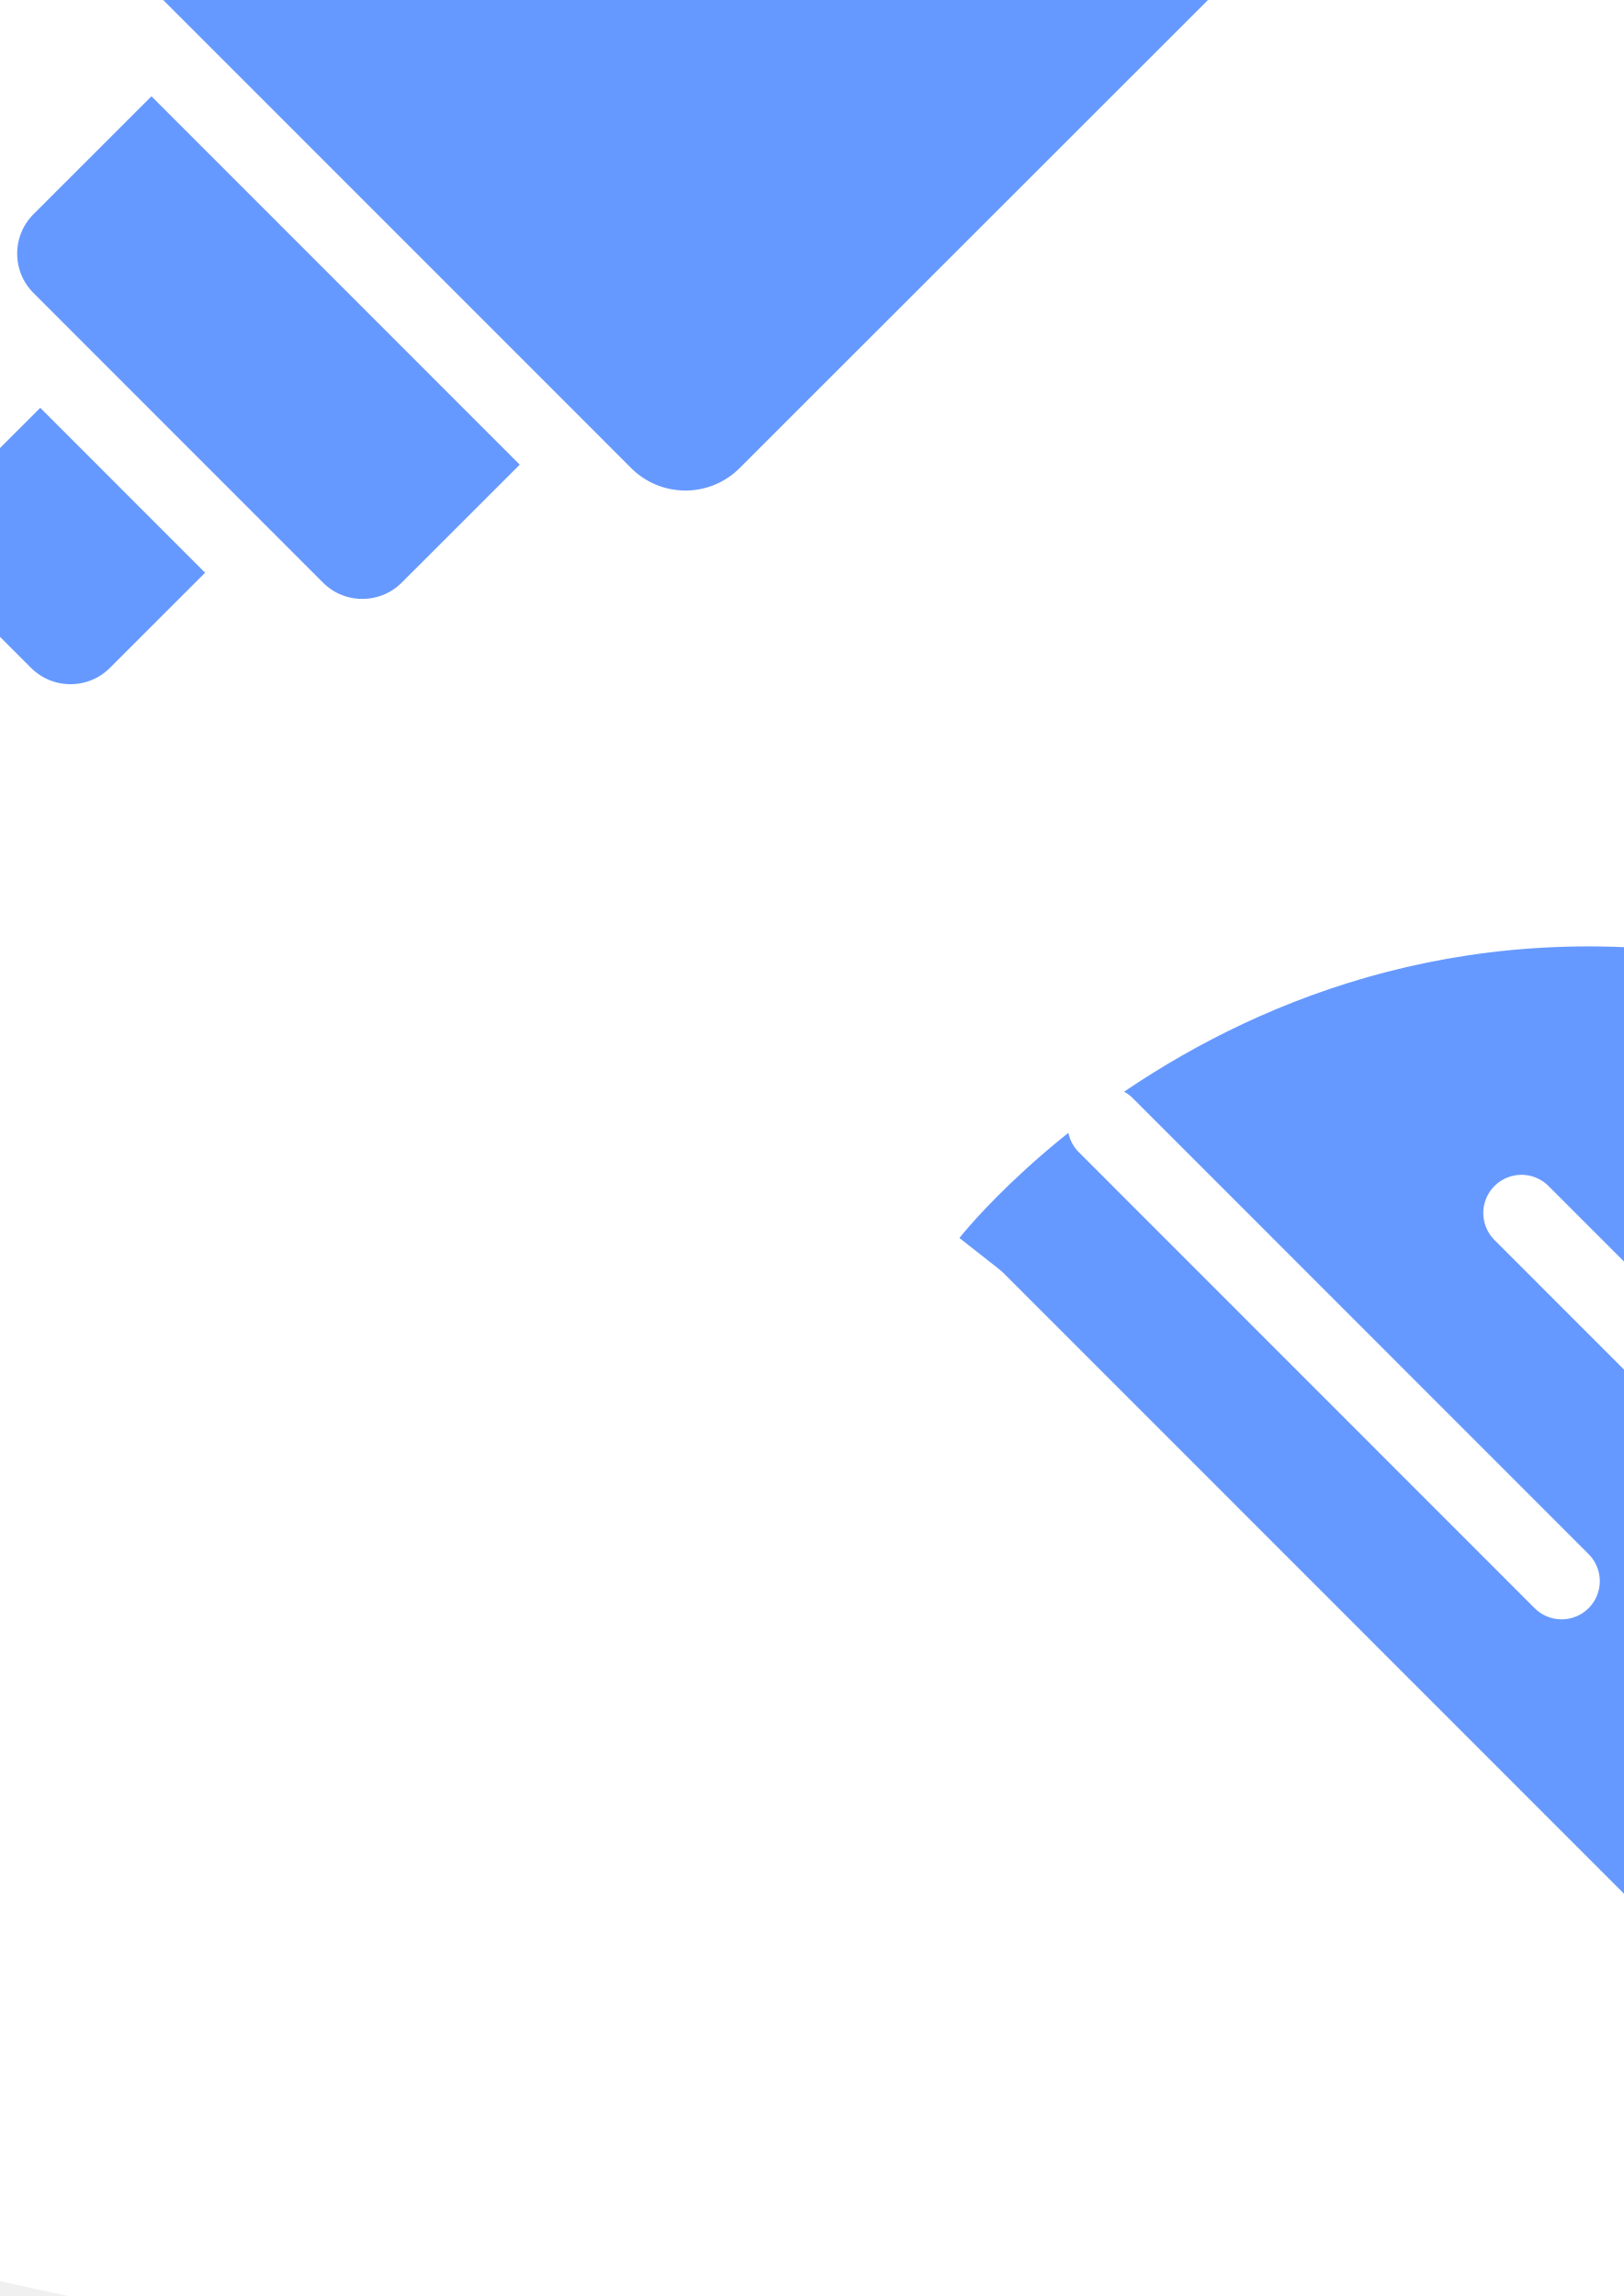
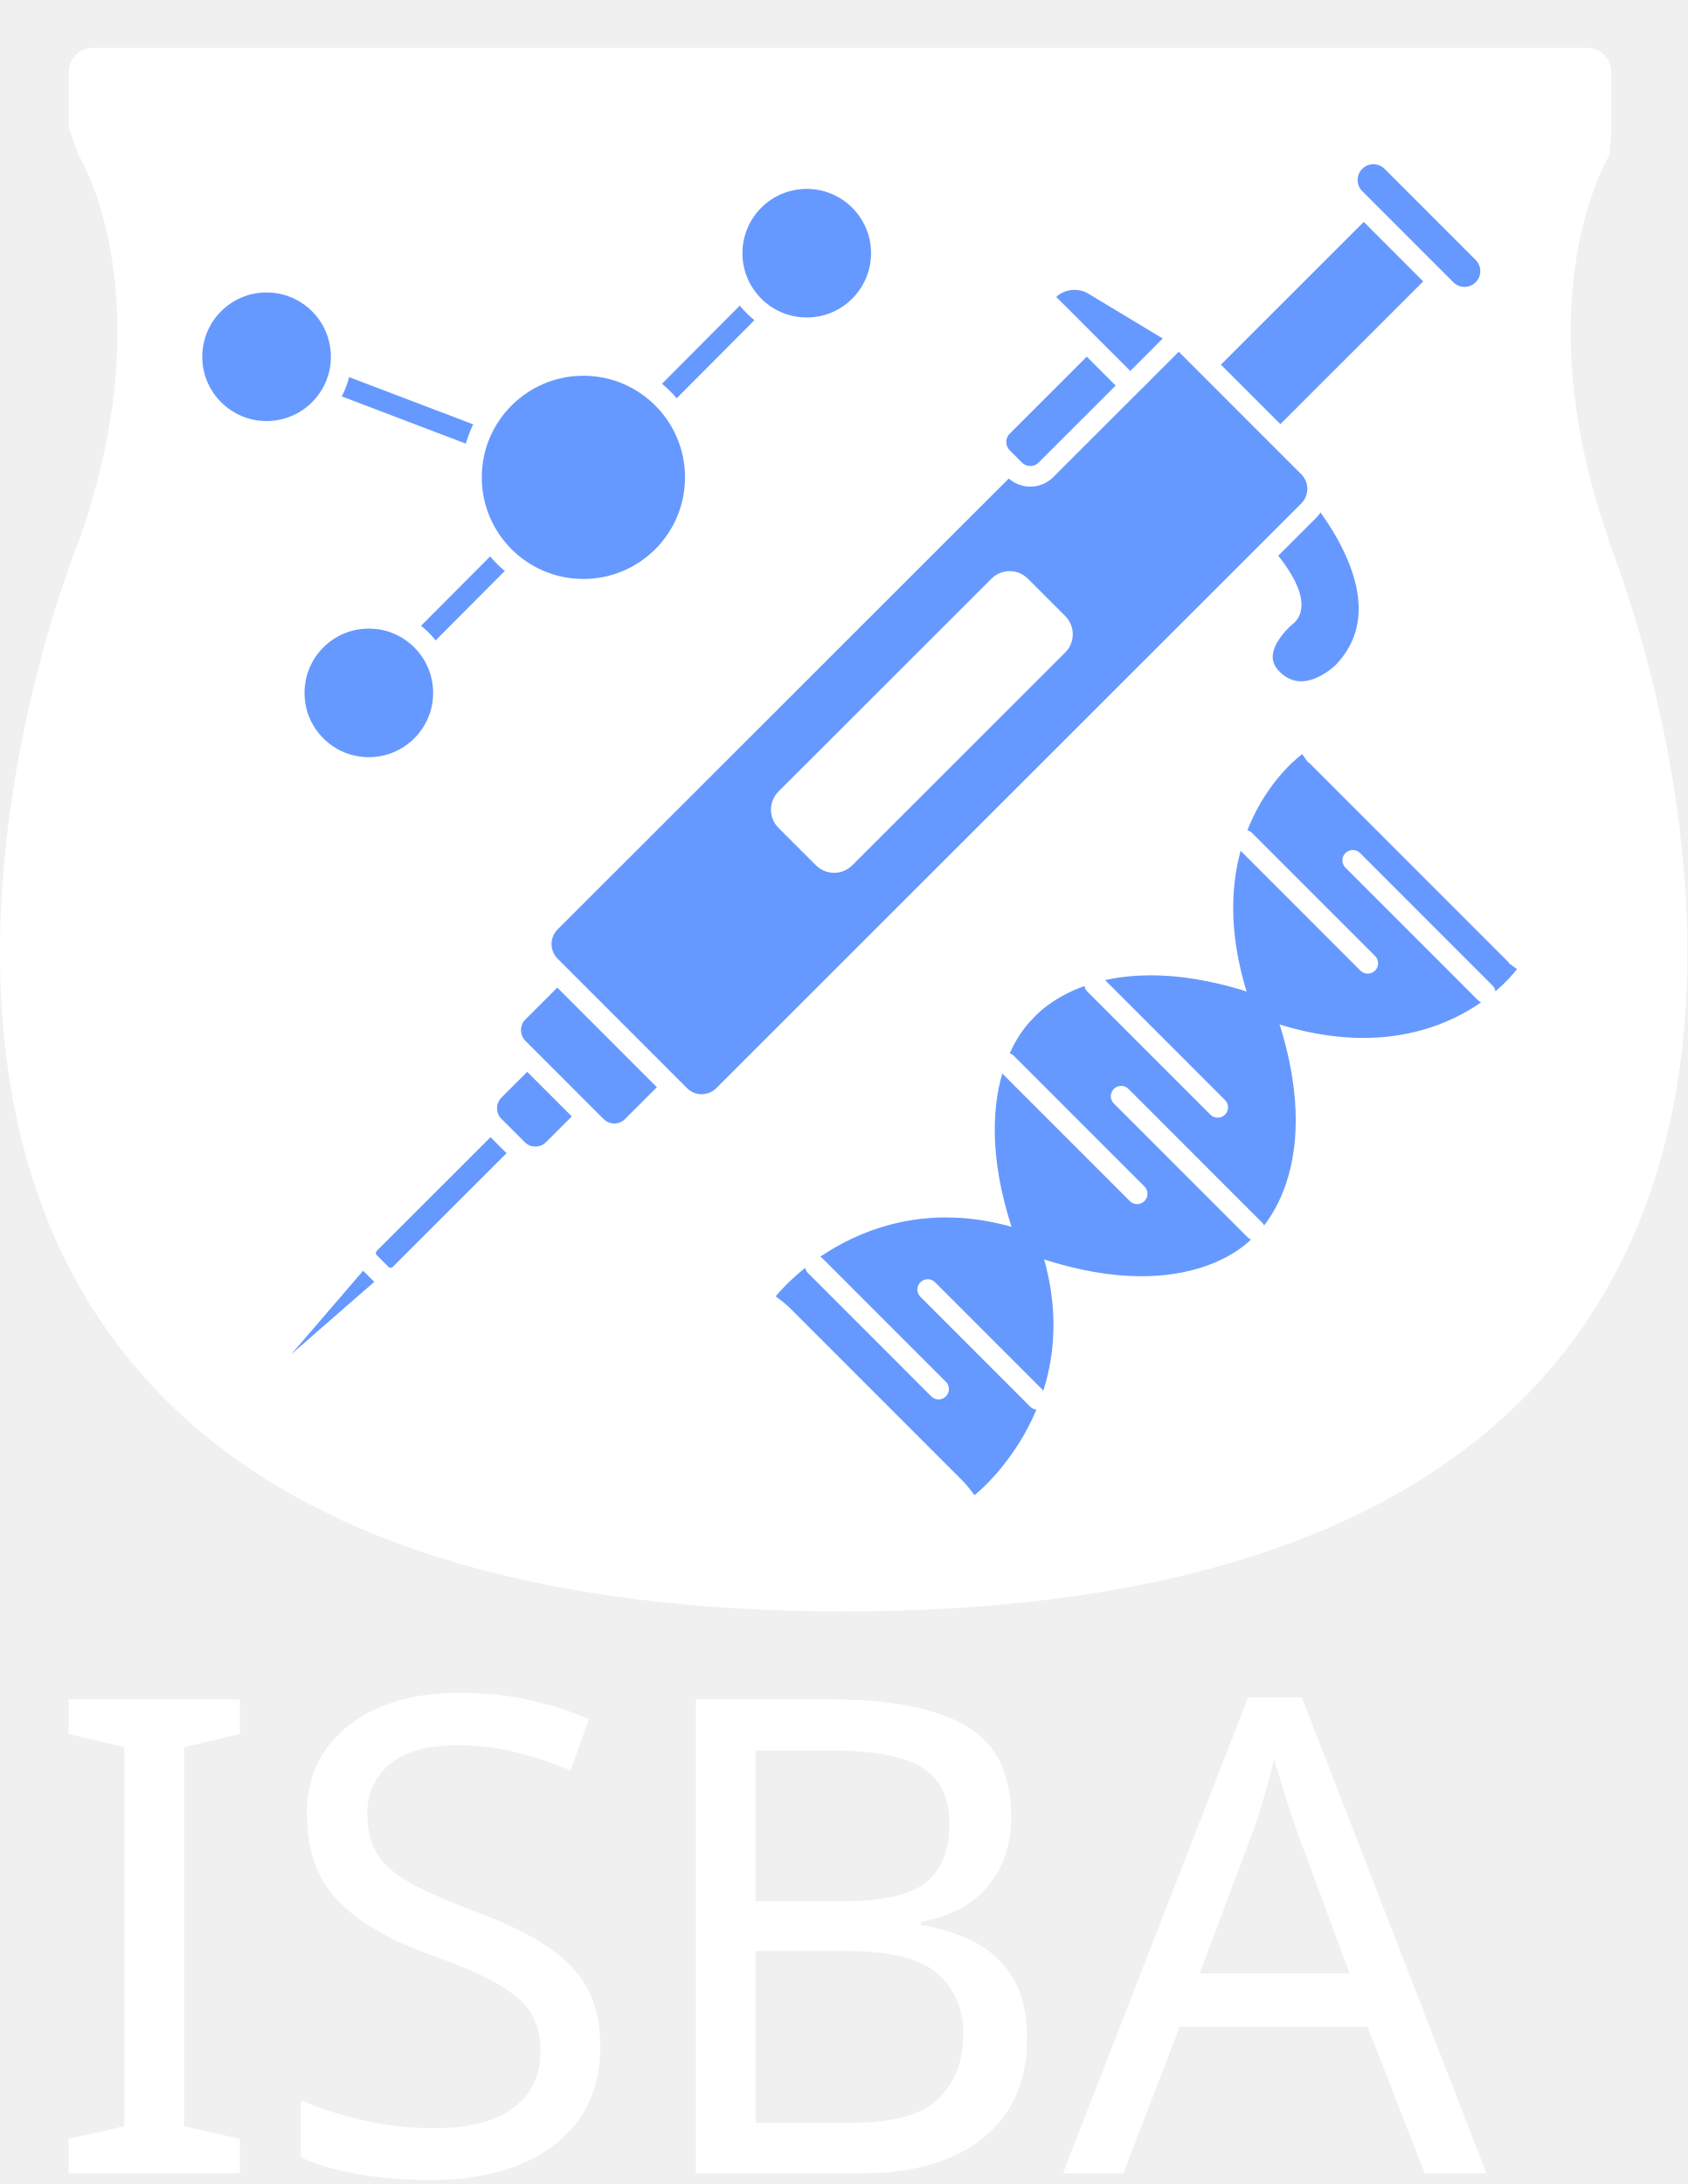
- <svg xmlns="http://www.w3.org/2000/svg" version="1.1" id="Layer_1" x="0px" y="0px" viewBox="0 0 595.28 841.89" style="enable-background:new 0 0 595.28 841.89;" xml:space="preserve">
+ <svg xmlns="http://www.w3.org/2000/svg" version="1.1" id="Layer_1" x="0px" y="0px" viewBox="0 0 2287.98 2961.59" style="enable-background:new 0 0 2287.98 2961.59;" xml:space="preserve">
  <style type="text/css">
	.st0{fill:#FFFFFF;}
	.st1{fill:none;stroke:#6699FF;stroke-width:28;stroke-miterlimit:10;}
	.st2{fill:#6699FF;stroke:#FFFFFF;stroke-width:28;stroke-miterlimit:10;}
	.st3{fill:#6699FF;}
	.st4{fill:#6699FF;stroke:#FFFFFF;stroke-width:8;stroke-miterlimit:10;}
	.st5{fill:#FFFFFF;stroke:#FFFFFF;stroke-width:28;stroke-miterlimit:10;}
	.st6{fill:none;stroke:#FFFFFF;stroke-width:28;stroke-linecap:round;stroke-miterlimit:10;}
	.st7{fill:none;}
+ 	.st8{font-family:'Rubik-Bold';}
+ 	.st9{font-size:900px;}
</style>
-   <path class="st0" d="M1484.56-1120.6v-85.89c0-17.99-14.58-32.57-32.57-32.57H-574.3c-17.99,0-32.57,14.58-32.57,32.57v75.5  l13.51,37.64c0,0,118.26,189.73,0,523.75c0,0-598.03,1449.38,1037.27,1450.88c1635.3-1.5,1037.27-1450.88,1037.27-1450.88h0.95  c-118.26-334.02,0-523.75,0-523.75L1484.56-1120.6z" />
-   <line class="st1" x1="-338.64" y1="-820.13" x2="90.94" y2="-656.59" />
-   <line class="st1" x1="-200" y1="-364.32" x2="465.02" y2="-1032.41" />
-   <circle class="st2" cx="-200" cy="-364.32" r="101.19" />
-   <circle class="st2" cx="393.76" cy="-960.56" r="101.19" />
-   <circle class="st2" cx="90.94" cy="-656.59" r="151.79" />
-   <circle class="st2" cx="-338.64" cy="-820.13" r="101.19" />
+   <path class="st0" d="M2184.64,183.3V97.41c0-17.99-14.58-32.57-32.57-32.57H125.78c-17.99,0-32.57,14.58-32.57,32.57v75.5  l13.51,37.64c0,0,118.26,189.73,0,523.75c0,0-598.03,1449.38,1037.27,1450.88c1635.3-1.5,1037.27-1450.88,1037.27-1450.88h0.95  c-118.26-334.02,0-523.75,0-523.75L2184.64,183.3z" />
+   <line class="st1" x1="361.44" y1="483.77" x2="791.02" y2="647.31" />
+   <line class="st1" x1="500.08" y1="939.58" x2="1165.1" y2="271.49" />
+   <circle class="st2" cx="500.08" cy="939.58" r="101.19" />
+   <circle class="st2" cx="1093.84" cy="343.34" r="101.19" />
+   <circle class="st2" cx="791.02" cy="647.31" r="151.79" />
+   <circle class="st2" cx="361.44" cy="483.77" r="101.19" />
  <g>
-     <path class="st3" d="M363.4,462.3c0,0,123.64-157.42,332.95-80.3l-2.61-2.62c77.02,209.35-80.46,332.91-80.46,332.91" />
-     <path class="st3" d="M1012.6,60.99c81.63,221.98-24.49,304.47-24.49,304.47S905.67,459.12,696.35,382l-2.61-2.62   c-77.02-209.35,16.67-291.75,16.67-291.75s82.54-106.09,304.48-24.35L1012.6,60.99z" />
-     <path class="st3" d="M1074.32-270.12c0,0-145.33,103.77-61.72,331.11l2.29,2.29c227.3,83.71,331.14-61.57,331.14-61.57" />
+     <path class="st3" d="M1063.48,1766.2c0,0,123.64-157.42,332.95-80.3l-2.61-2.62c77.02,209.35-80.46,332.91-80.46,332.91" />
+     <path class="st3" d="M1712.68,1364.89c81.63,221.98-24.49,304.47-24.49,304.47s-82.44,93.66-291.76,16.54l-2.61-2.62   c-77.02-209.35,16.67-291.75,16.67-291.75s82.54-106.09,304.48-24.35L1712.68,1364.89z" />
+     <path class="st3" d="M1774.4,1033.78c0,0-145.33,103.77-61.72,331.11l2.29,2.29c227.3,83.71,331.14-61.57,331.14-61.57" />
  </g>
-   <path class="st2" d="M1058.19-669.29c0,0,169.6,166.2,62.4,277.28c0,0-50.17,50.25-93.4,10.93s16.82-87.55,16.82-87.55  s34.99-19.44-56.89-112.11" />
-   <path class="st2" d="M1260.82-933.72l-237.4,237.29c-7.48,7.47-19.59,7.47-27.07-0.01l-73.34-73.38  c-7.47-7.48-7.47-19.59,0.01-27.07l237.4-237.29c7.48-7.47,19.59-7.47,27.07,0.01l73.34,73.38  C1268.3-953.31,1268.3-941.19,1260.82-933.72z" />
-   <polyline class="st4" points="-180.47,429.08 -344.12,571.78 -198.21,402.05 " />
-   <path class="st2" d="M64.99,201.46l-222.57,222.47c-7.1,7.1-18.62,7.1-25.72-0.01l-15.79-15.8c-7.1-7.1-7.1-18.62,0.01-25.72  L23.48,159.93c7.1-7.1,18.62-7.1,25.72,0.01l15.79,15.8C72.09,182.84,72.09,194.36,64.99,201.46z" />
-   <path class="st2" d="M148.16,156.88L50.19,254.8c-13.45,13.45-35.26,13.44-48.71-0.01l-31.54-31.55  c-13.45-13.45-13.44-35.26,0.01-48.71l97.97-97.92c13.45-13.45,35.26-13.44,48.71,0.01l31.54,31.55  C161.61,121.63,161.61,143.44,148.16,156.88z" />
-   <path class="st2" d="M246.83,133.92l-89.64,89.6c-13.45,13.45-35.26,13.44-48.71-0.01L2.38,117.34  c-13.45-13.45-13.44-35.26,0.01-48.71l89.64-89.6c13.45-13.45,35.26-13.44,48.71,0.01L246.85,85.21  C260.29,98.67,260.29,120.47,246.83,133.92z" />
-   <path class="st2" d="M1074.12-611.17L281.05,181.54c-16.45,16.44-43.12,16.44-59.56-0.01L46.08,6.05  C29.64-10.4,29.65-37.07,46.1-53.51l793.08-792.71c16.45-16.44,43.12-16.44,59.56,0.01l175.4,175.48  C1090.58-654.28,1090.58-627.61,1074.12-611.17z" />
-   <path class="st2" d="M845.99-794.61L718.12-666.8c-11.74,11.74-30.78,11.73-42.52-0.01l-16.47-16.48  c-11.74-11.74-11.73-30.78,0.01-42.52L787-853.61c11.74-11.74,30.78-11.73,42.52,0.01L846-837.12  C857.73-825.38,857.73-806.34,845.99-794.61z" />
-   <path class="st2" d="M889.81-838.41l-48.69,48.67c-4.8,4.8-12.59,4.8-17.39,0L720.92-892.6c-4.8-4.8-4.8-12.59,0-17.39l0,0  c16.21-16.2,41.27-19.53,61.14-8.13l107.45,64.77C896.54-849.32,895.54-844.14,889.81-838.41z" />
-   <path class="st2" d="M1310.63-911.19L1310.63-911.19c-13.83,13.82-36.24,13.81-50.06-0.01l-123.52-123.58  c-13.82-13.83-13.81-36.24,0.01-50.06l0,0c13.83-13.82,36.24-13.81,50.06,0.01l123.52,123.58  C1324.46-947.42,1324.46-925.01,1310.63-911.19z" />
-   <path class="st5" d="M734.34-429.03L445.62-140.44c-8.16,8.16-21.39,8.15-29.54-0.01l-50.69-50.72c-8.16-8.16-8.15-21.39,0.01-29.54  L654.12-509.3c8.16-8.16,21.39-8.15,29.54,0.01l50.69,50.72C742.5-450.41,742.5-437.18,734.34-429.03z" />
+   <path class="st2" d="M1758.27,634.61c0,0,169.6,166.2,62.4,277.28c0,0-50.17,50.25-93.4,10.93s16.82-87.55,16.82-87.55  s34.99-19.44-56.89-112.11" />
+   <path class="st2" d="M1960.9,370.18l-237.4,237.29c-7.48,7.47-19.59,7.47-27.07-0.01l-73.34-73.38c-7.47-7.48-7.47-19.59,0.01-27.07  l237.4-237.29c7.48-7.47,19.59-7.47,27.07,0.01l73.34,73.38C1968.38,350.59,1968.38,362.71,1960.9,370.18z" />
+   <polyline class="st4" points="519.61,1732.98 355.96,1875.68 501.87,1705.95 " />
+   <path class="st2" d="M765.07,1505.36L542.5,1727.83c-7.1,7.1-18.62,7.1-25.72-0.01l-15.79-15.8c-7.1-7.1-7.1-18.62,0.01-25.72  l222.56-222.47c7.1-7.1,18.62-7.1,25.72,0.01l15.79,15.8C772.17,1486.74,772.17,1498.26,765.07,1505.36z" />
+   <path class="st2" d="M848.24,1460.78l-97.97,97.92c-13.45,13.45-35.26,13.44-48.71-0.01l-31.54-31.55  c-13.45-13.45-13.44-35.26,0.01-48.71l97.97-97.92c13.45-13.45,35.26-13.44,48.71,0.01l31.54,31.55  C861.69,1425.53,861.69,1447.34,848.24,1460.78z" />
+   <path class="st2" d="M946.91,1437.82l-89.64,89.6c-13.45,13.45-35.26,13.44-48.71-0.01l-106.1-106.17  c-13.45-13.45-13.44-35.26,0.01-48.71l89.64-89.6c13.45-13.45,35.26-13.44,48.71,0.01l106.11,106.17  C960.37,1402.57,960.37,1424.37,946.91,1437.82z" />
+   <path class="st2" d="M1774.2,692.73l-793.07,792.71c-16.45,16.44-43.12,16.44-59.56-0.01l-175.41-175.48  c-16.44-16.45-16.43-43.12,0.02-59.56l793.08-792.71c16.45-16.44,43.12-16.44,59.56,0.01l175.4,175.48  C1790.66,649.62,1790.66,676.29,1774.2,692.73z" />
+   <path class="st2" d="M1546.07,509.29L1418.2,637.1c-11.74,11.74-30.78,11.73-42.52-0.01l-16.47-16.48  c-11.74-11.74-11.73-30.78,0.01-42.52l127.86-127.8c11.74-11.74,30.78-11.73,42.52,0.01l16.48,16.48  C1557.81,478.52,1557.81,497.56,1546.07,509.29z" />
+   <path class="st2" d="M1589.89,465.49l-48.69,48.67c-4.8,4.8-12.59,4.8-17.39,0L1421,411.3c-4.8-4.8-4.8-12.59,0-17.39l0,0  c16.21-16.2,41.27-19.53,61.14-8.13l107.45,64.77C1596.62,454.58,1595.62,459.76,1589.89,465.49z" />
+   <path class="st2" d="M2010.71,392.71L2010.71,392.71c-13.83,13.82-36.24,13.81-50.06-0.01l-123.52-123.58  c-13.82-13.83-13.81-36.24,0.01-50.06l0,0c13.83-13.82,36.24-13.81,50.06,0.01l123.52,123.58  C2024.54,356.48,2024.54,378.89,2010.71,392.71z" />
+   <path class="st5" d="M1434.42,874.87l-288.72,288.59c-8.16,8.16-21.39,8.15-29.54-0.01l-50.69-50.72  c-8.16-8.16-8.15-21.39,0.01-29.54L1354.2,794.6c8.16-8.16,21.39-8.15,29.54,0.01l50.69,50.72  C1442.58,853.49,1442.58,866.72,1434.42,874.87z" />
  <g>
-     <path class="st1" d="M1073.66-269.82c0,0-145.33,103.77-61.72,331.11c81.63,221.98-24.49,304.47-24.49,304.47   S905,459.41,695.69,382.29s-332.95,80.3-332.95,80.3" />
-     <path class="st1" d="M1345.36,2.01c0,0-103.83,145.28-331.14,61.57C792.28-18.16,709.74,87.93,709.74,87.93   s-93.7,82.4-16.67,291.75s-80.46,332.91-80.46,332.91" />
-     <line class="st6" x1="1134.08" y1="-137.22" x2="1313.76" y2="42.54" />
-     <line class="st6" x1="1154.4" y1="2.38" x2="987.56" y2="-164.53" />
-     <line class="st6" x1="950.96" y1="197.72" x2="784.13" y2="30.81" />
-     <line class="st6" x1="820.09" y1="182.62" x2="1001.22" y2="363.83" />
-     <line class="st6" x1="841.71" y1="314.92" x2="664.58" y2="137.71" />
-     <line class="st6" x1="557.8" y1="444.78" x2="706.6" y2="593.65" />
-     <line class="st6" x1="572.51" y1="579.77" x2="405.41" y2="412.59" />
+     <path class="st1" d="M1773.74,1034.08c0,0-145.33,103.77-61.72,331.11c81.63,221.98-24.49,304.47-24.49,304.47   s-82.45,93.65-291.76,16.53s-332.95,80.3-332.95,80.3" />
+     <path class="st1" d="M2045.44,1305.91c0,0-103.83,145.28-331.14,61.57c-221.94-81.74-304.48,24.35-304.48,24.35   s-93.7,82.4-16.67,291.75s-80.46,332.91-80.46,332.91" />
+     <line class="st6" x1="1834.16" y1="1166.68" x2="2013.84" y2="1346.44" />
+     <line class="st6" x1="1854.48" y1="1306.28" x2="1687.64" y2="1139.37" />
+     <line class="st6" x1="1651.04" y1="1501.62" x2="1484.21" y2="1334.71" />
+     <line class="st6" x1="1520.17" y1="1486.52" x2="1701.3" y2="1667.73" />
+     <line class="st6" x1="1541.79" y1="1618.82" x2="1364.66" y2="1441.61" />
+     <line class="st6" x1="1257.88" y1="1748.68" x2="1406.68" y2="1897.55" />
+     <line class="st6" x1="1272.59" y1="1883.67" x2="1105.49" y2="1716.49" />
  </g>
-   <rect x="-767.29" y="988.02" class="st7" width="2425.03" height="680.54" />
-   <text transform="matrix(1 0 0 1 -643.0795 1643.216)" class="st0" style="font-family:'Rubik-Bold'; font-size:900px;">ISBA</text>
+   <rect x="-67.21" y="2291.92" class="st7" width="2425.03" height="680.54" />
+   <text transform="matrix(1 0 0 1 56.9987 2947.112)" class="st0 st8 st9">ISBA</text>
</svg>
